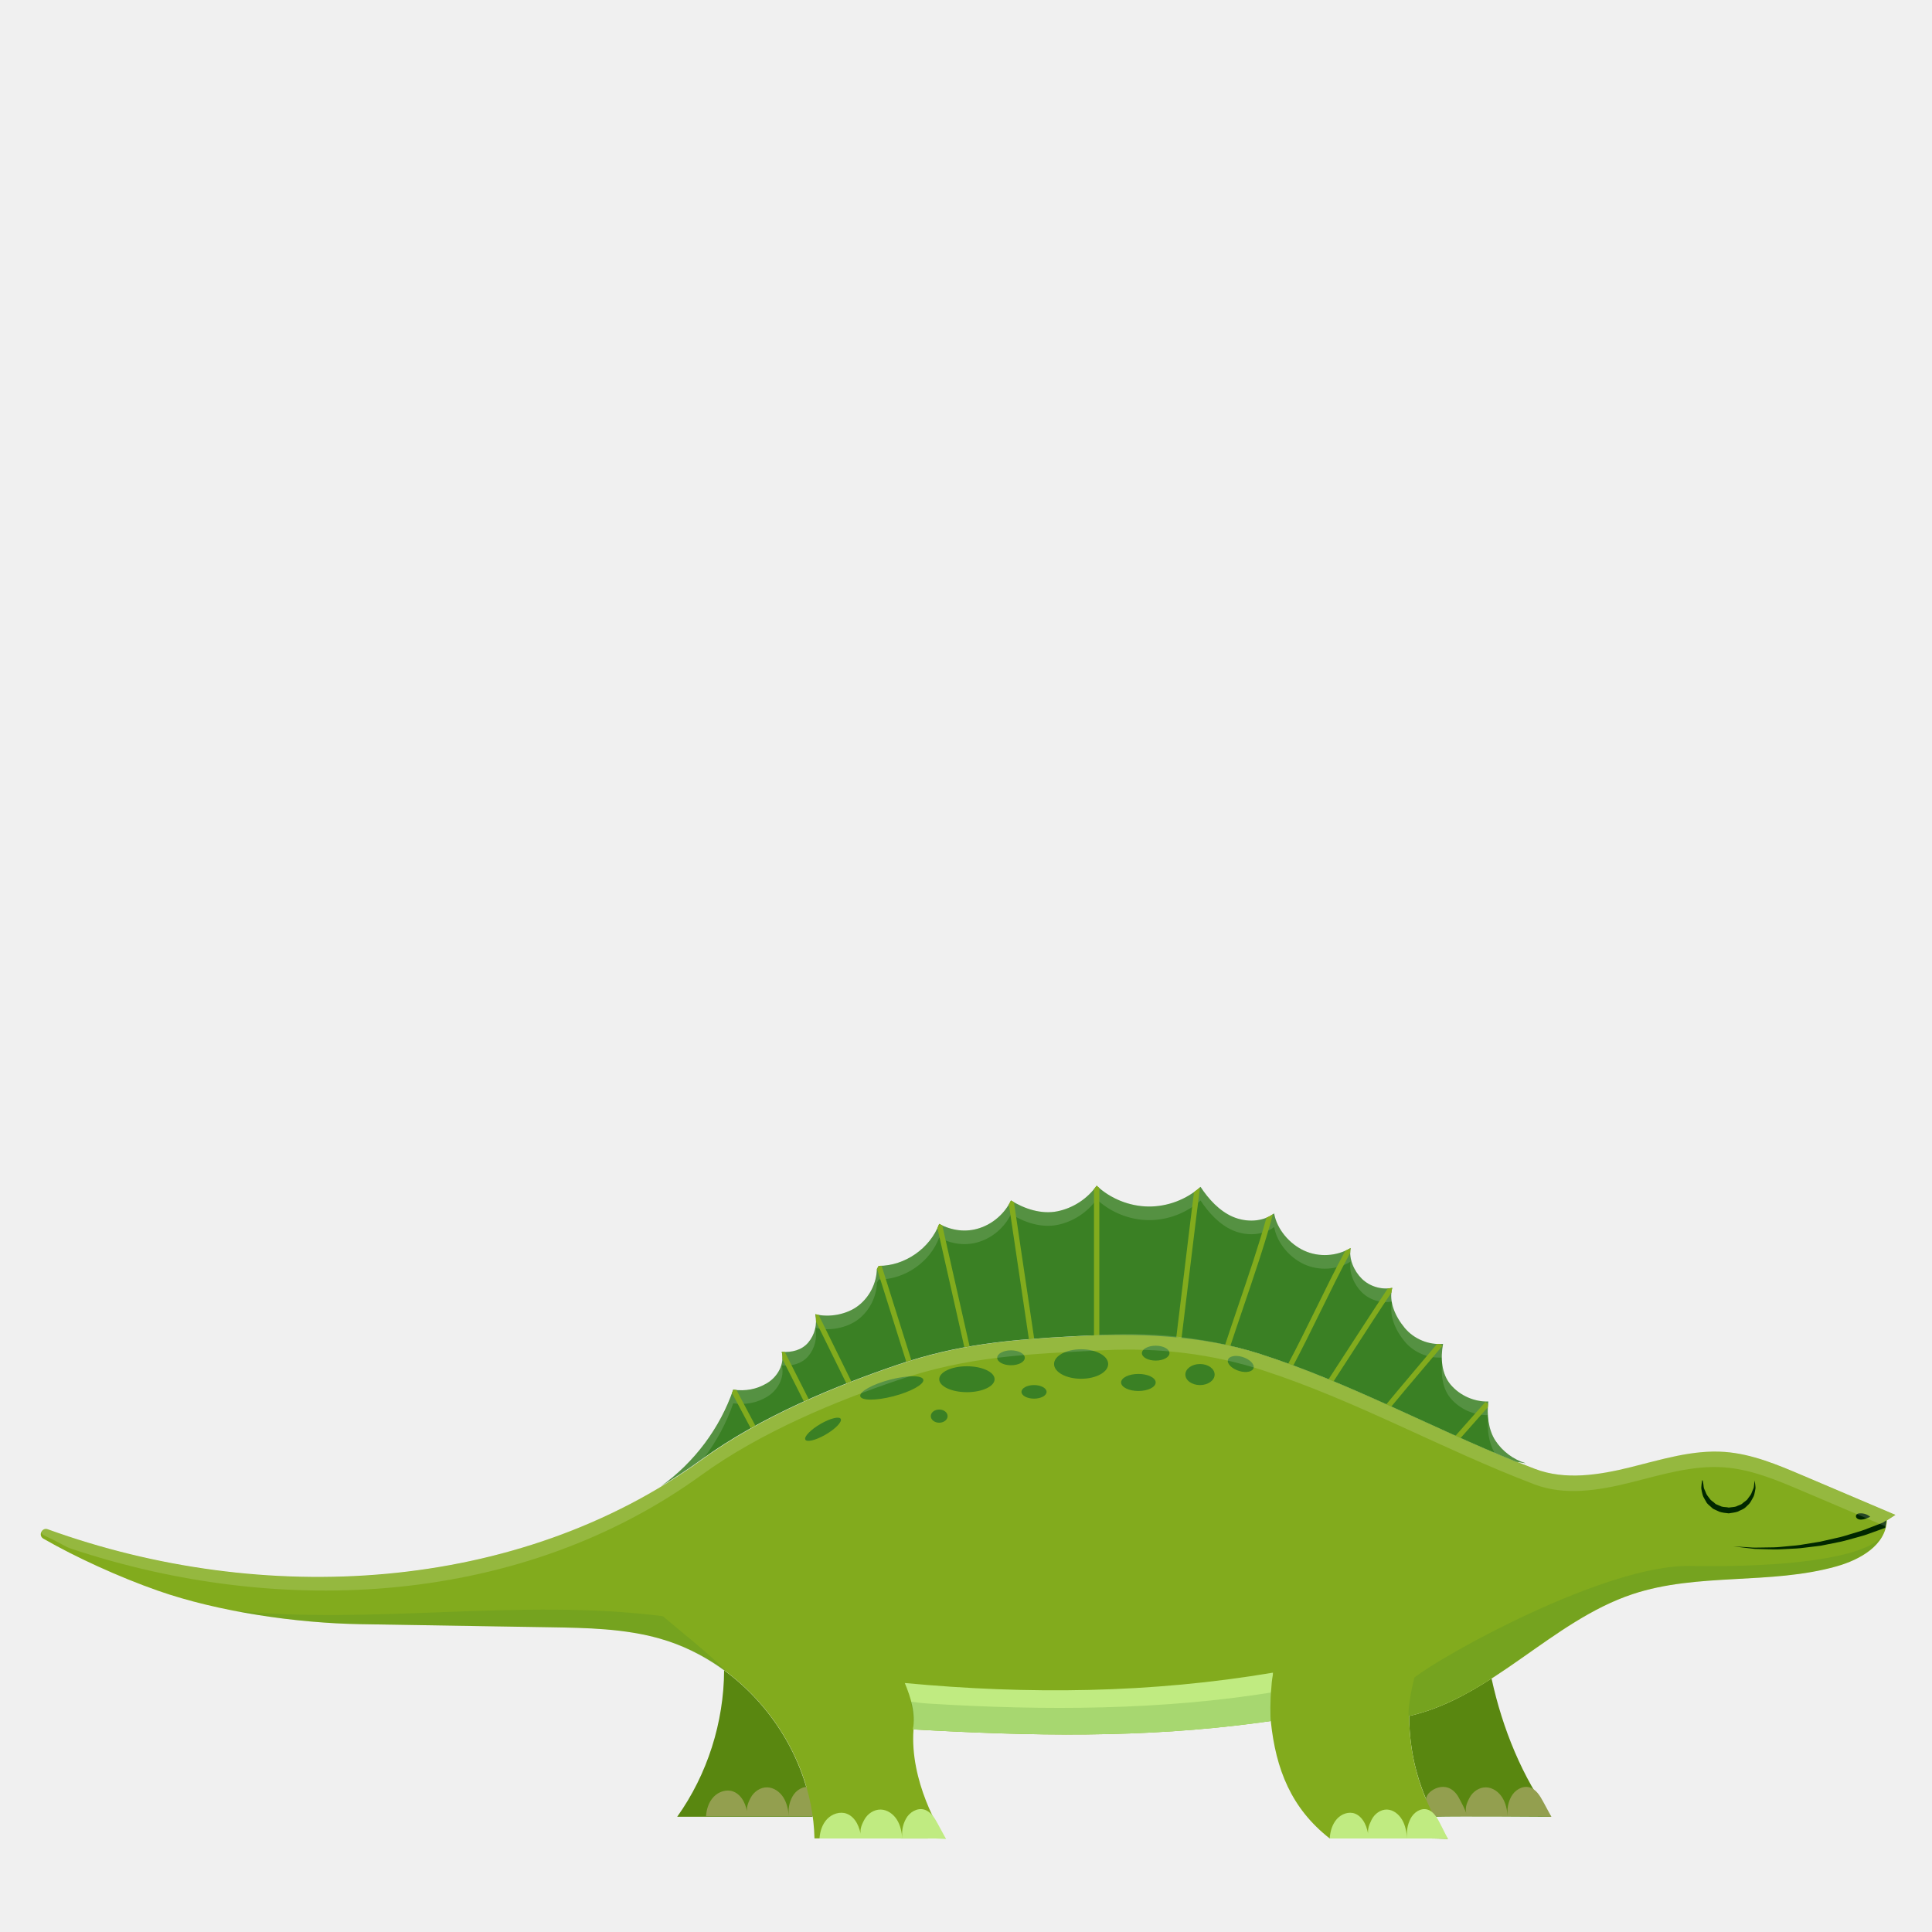
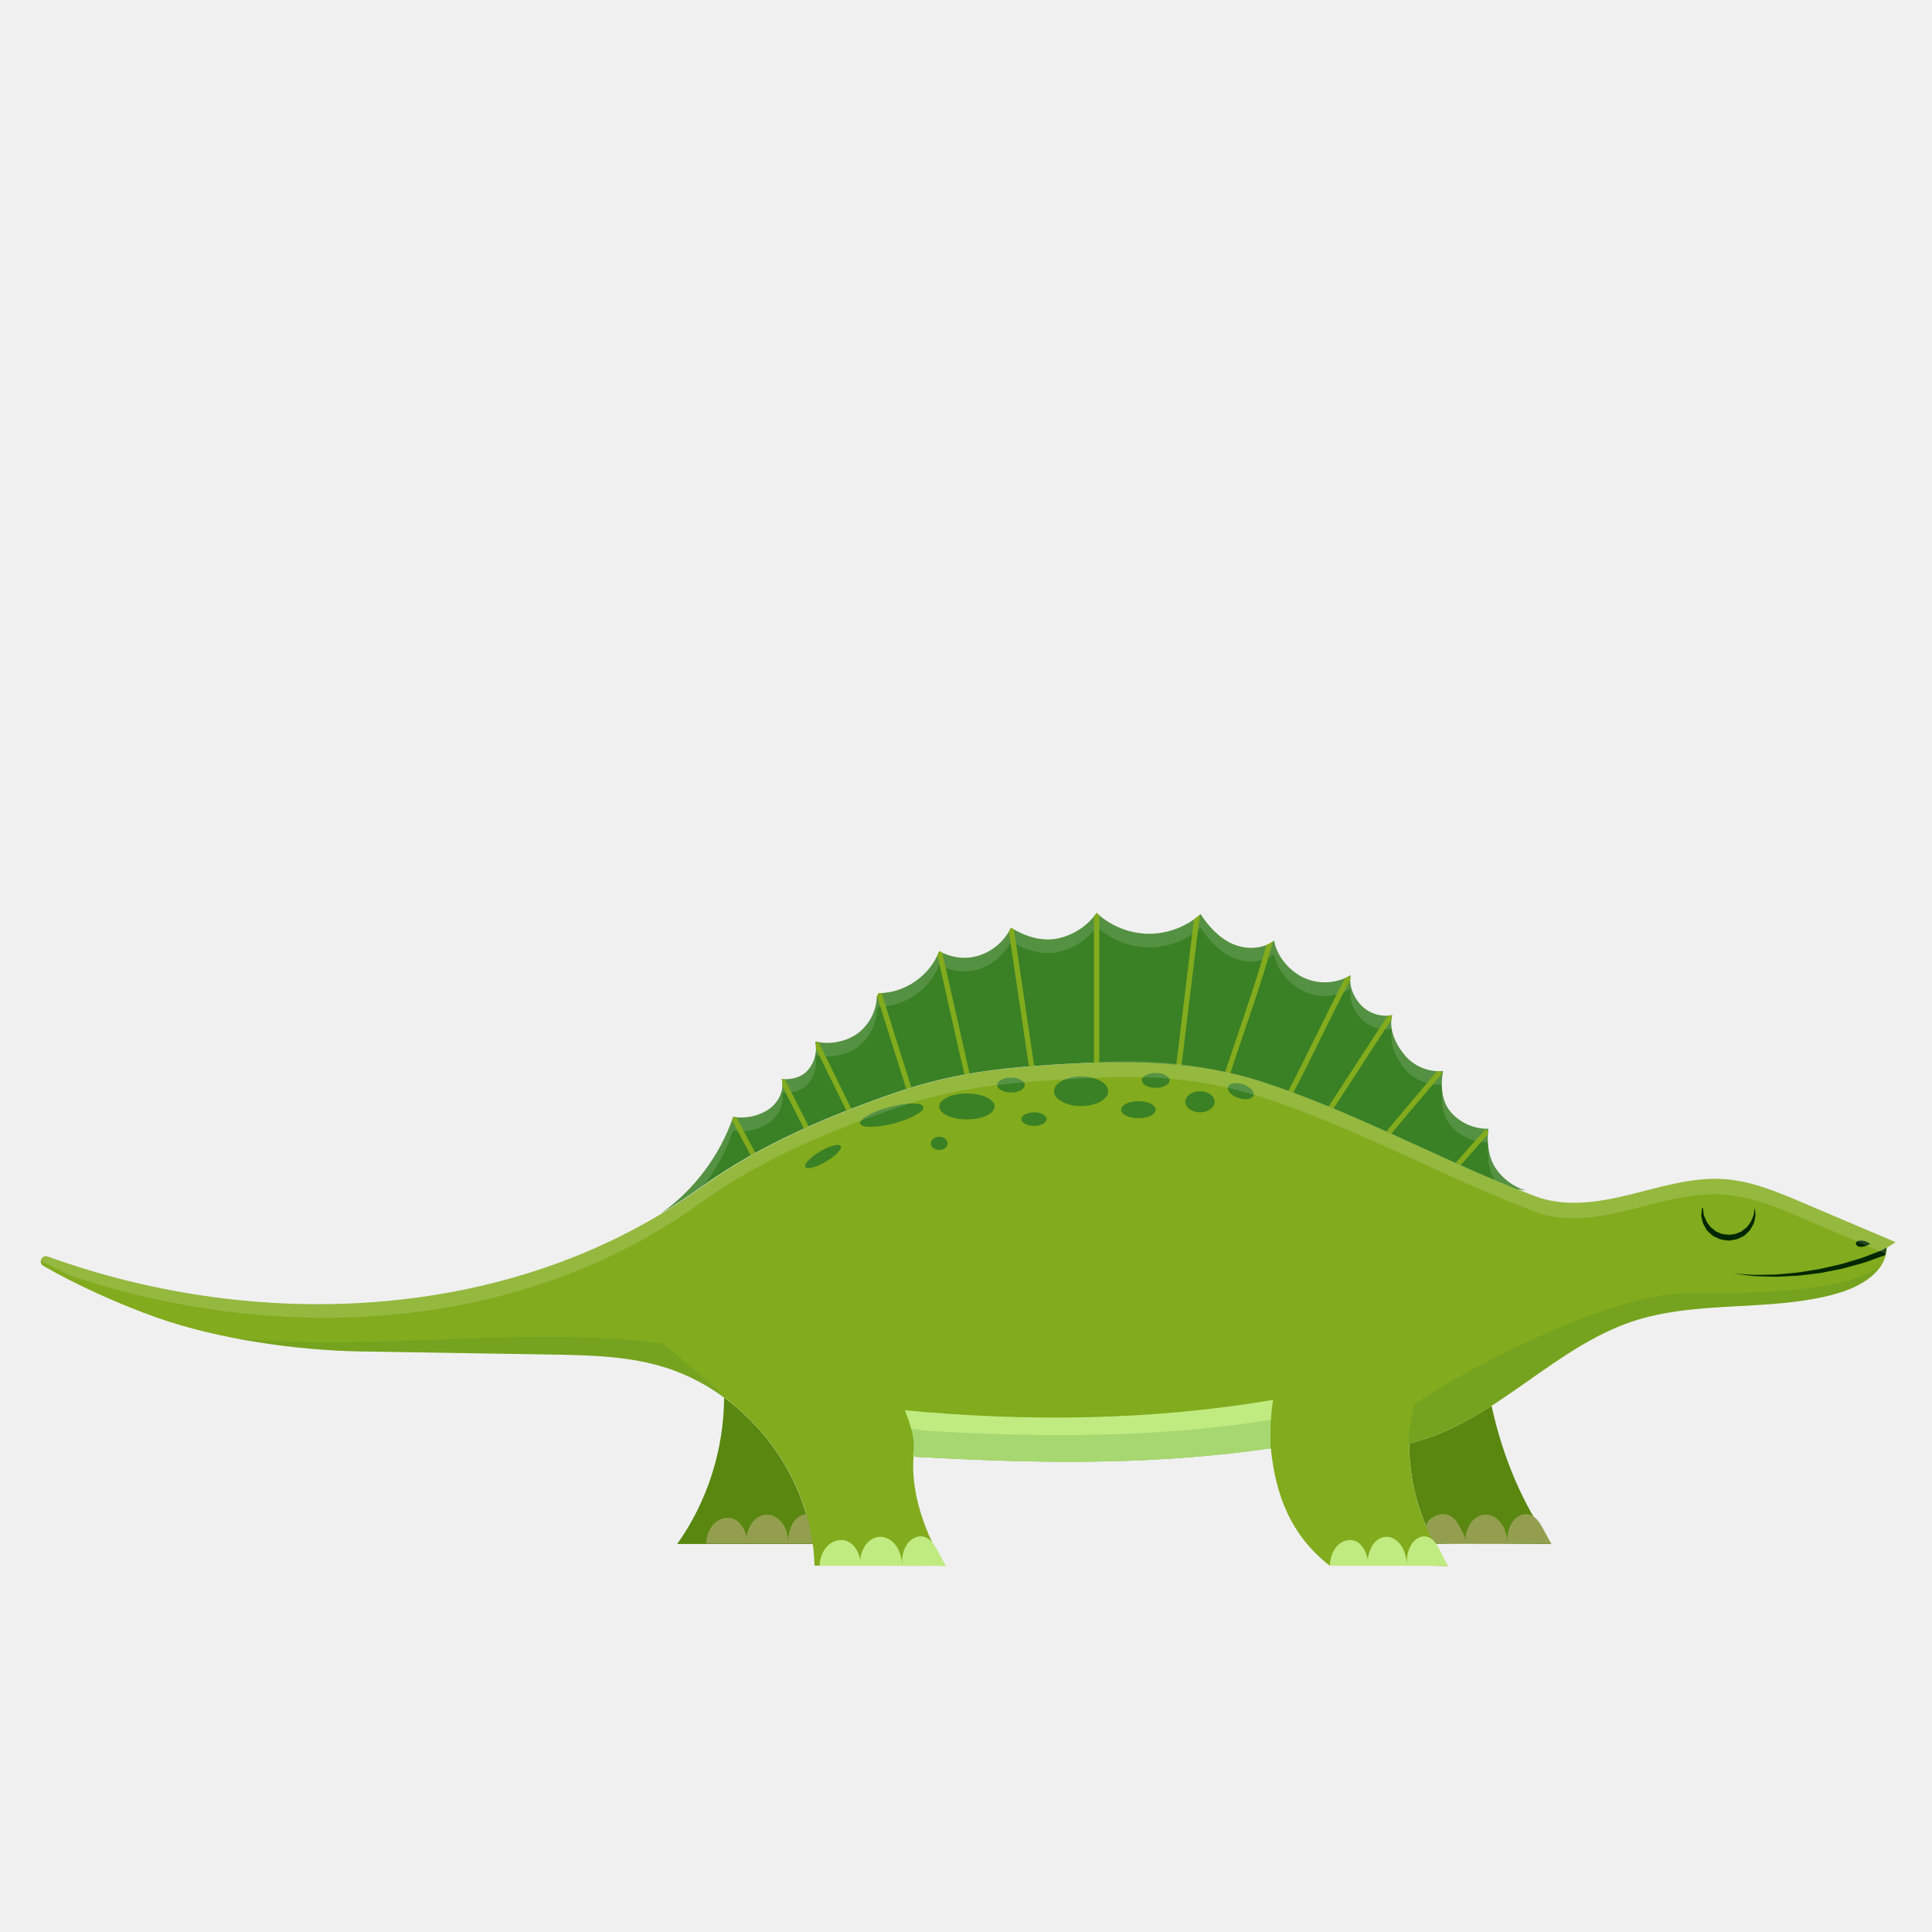
<svg xmlns="http://www.w3.org/2000/svg" version="1.1" id="Layer_1" x="0px" y="0px" width="170px" height="170px" viewBox="0 0 170 170" enable-background="new 0 0 170 170" xml:space="preserve">
  <g>
-     <path fill="#598710" d="M123.996,150.992c0.012,3.191,0.773,6.129,2.232,8.861c2.26-0.062,10.147,0.01,10.273,0.006   c-2.527-3.455-4.284-7.693-5.257-12.166C128.977,149.152,126.622,150.398,123.996,150.992z" />
-     <path fill="#598710" d="M71.5,159.859c-0.688-5.104-3.627-9.842-7.784-12.883c-0.023,4.582-1.469,9.149-4.128,12.883H71.5z" />
-     <path fill="#939F4F" d="M62.123,159.816c0.042-0.625,0.243-1.26,0.675-1.711c0.432-0.453,1.122-0.686,1.709-0.472   c0.399,0.146,0.711,0.474,0.913,0.849c0.201,0.373,0.302,0.793,0.382,1.209c-0.176-0.574-0.023-0.982,0.258-1.515   c0.282-0.53,0.854-0.922,1.456-0.903c0.581,0.016,1.108,0.396,1.417,0.889c0.31,0.492,0.429,1.08,0.475,1.66   c-0.057-0.646,0.012-1.162,0.316-1.732c0.303-0.57,0.972-0.988,1.596-0.82c0.585,0.158,0.933,0.742,1.221,1.273   c0.237,0.439,0.474,0.877,0.711,1.316c-0.33,0-0.663-0.043-0.993-0.043H62.123L62.123,159.816z" />
-     <path fill="#939F4F" d="M125.373,159.816c0.042-0.625-0.079-1.582,0.354-2.033c0.433-0.452,1.121-0.686,1.709-0.471   c0.399,0.145,0.713,0.474,0.914,0.848c0.199,0.374,0.623,1.115,0.703,1.531c-0.176-0.574-0.023-0.982,0.26-1.515   c0.28-0.53,0.854-0.922,1.455-0.903c0.58,0.016,1.107,0.396,1.416,0.889c0.311,0.492,0.43,1.08,0.477,1.66   c-0.057-0.646,0.013-1.162,0.314-1.732c0.305-0.57,0.974-0.988,1.598-0.82c0.584,0.158,0.933,0.741,1.221,1.273   c0.236,0.439,0.475,0.877,0.711,1.316c-0.329,0-0.663-0.043-0.992-0.043H125.373z" />
-     <path fill="#82AB1D" d="M127.404,161.811c-2.24-3.272-3.395-6.851-3.408-10.817c7.324-1.656,12.542-8.356,19.668-10.724   c5.743-1.908,12.115-0.799,17.939-2.443c2.101-0.594,4.326-1.86,4.426-4.042c0.252-0.162,0.503-0.325,0.754-0.488   c-2.729-1.16-5.46-2.321-8.19-3.481c-2.198-0.936-4.444-1.881-6.827-2.059c-2.822-0.209-5.595,0.68-8.343,1.358   s-5.712,1.146-8.356,0.139c-8.133-3.101-15.61-7.338-23.879-10.032c-4.49-1.464-9.231-2.013-13.948-1.777   c-6.946,0.348-12.063,0.553-18.223,2.647c-5.314,1.81-11.938,4.492-17.25,8.343c-16.243,11.771-38.634,12.983-57.565,6.129   c-0.522-0.188-0.866,0.545-0.386,0.824c2.793,1.614,6.639,3.375,10.088,4.584c5.313,1.86,12.2,2.852,17.83,2.942   c5.561,0.091,11.122,0.183,16.683,0.272c3.247,0.054,6.537,0.112,9.661,1c7.628,2.166,13.414,9.65,13.589,17.578   c3.935-0.031,7.595,0.039,11.53,0.006c-0.489-0.614-3.157-5.033-2.815-9.598c10.358,0.592,20.111,0.793,30.395-0.594   c0.3-0.041,0.74-0.107,1.041-0.146c0.438,4.26,1.812,7.703,5.188,10.338C120.512,161.748,124.749,161.713,127.404,161.811z" />
-     <path fill="#002700" d="M165.982,133.783c-0.092,0.045-0.223,0.158-0.323,0.201c-0.151,0.059-1.171,0.455-1.554,0.603   c-0.383,0.146-0.804,0.252-1.229,0.388c-0.428,0.133-0.869,0.273-1.331,0.365c-0.458,0.104-0.925,0.21-1.392,0.316   c-0.471,0.076-0.943,0.154-1.407,0.229c-0.464,0.091-0.927,0.125-1.374,0.164c-0.447,0.035-0.88,0.097-1.29,0.104   c-0.412,0.007-0.801,0.013-1.16,0.018c-0.358,0.012-0.69,0.012-0.981-0.017c-0.293-0.019-1.42-0.087-1.42-0.087   s1.711,0.212,1.875,0.224c0.166,0.005,1.274,0.036,1.689,0.047c0.416,0.009,0.854-0.032,1.307-0.049   c0.451-0.021,0.922-0.037,1.393-0.106c0.473-0.059,0.953-0.115,1.436-0.175c0.475-0.096,0.948-0.19,1.416-0.284   c0.471-0.082,0.922-0.215,1.359-0.336c0.436-0.127,0.865-0.227,1.26-0.365c0.393-0.142,1.442-0.521,1.6-0.576   c0.031-0.014,0,0.001,0.031-0.014C165.906,134.309,166.006,133.83,165.982,133.783z" />
-     <path fill="#3A8024" d="M78.968,120.09c5.314-1.809,9.853-2.209,15.458-2.508c5.534-0.295,11.184-0.141,16.459,1.557   c7.833,2.516,14.947,6.438,22.561,9.497c0.271,0.041,0.543,0.079,0.812,0.12c-1.091-0.324-2.059-1.049-2.68-2.002   c-0.621-0.954-0.762-2.303-0.618-3.432c-1.249,0.033-2.501-0.525-3.312-1.479c-0.81-0.953-0.905-2.365-0.672-3.594   c-1.26,0.113-2.56-0.427-3.369-1.398c-0.809-0.973-1.439-2.312-1.101-3.529c-0.95,0.188-1.983-0.123-2.675-0.803   c-0.689-0.68-1.162-1.75-0.991-2.703c-1.213,0.732-2.791,0.824-4.079,0.234c-1.291-0.589-2.408-1.886-2.648-3.281   c-1.018,0.771-2.471,0.801-3.643,0.295c-1.174-0.508-2.134-1.561-2.832-2.629c-1.244,1.116-2.914,1.746-4.584,1.729   c-1.672-0.018-3.339-0.689-4.56-1.831c-0.813,1.151-2.08,1.976-3.464,2.253c-1.385,0.277-2.879-0.205-4.073-0.955   c-0.543,1.139-1.565,2.038-2.765,2.432c-1.198,0.394-2.441,0.226-3.553-0.369c-0.798,2.15-3.015,3.693-5.31,3.693   c0.021-0.101-0.193,0.359-0.172,0.26c-0.022,1.258-0.647,2.492-1.649,3.256c-1.001,0.763-2.549,1.051-3.769,0.736   c0.193,0.868-0.045,1.821-0.624,2.498c-0.578,0.676-1.442,0.874-2.33,0.818c0.28,1.046-0.352,2.186-1.279,2.743   c-0.928,0.559-1.917,0.731-2.989,0.583c-1.17,3.395-3.427,6.402-6.347,8.49c1.209-0.729,2.394-1.506,3.544-2.34   C67.031,124.582,73.654,121.898,78.968,120.09z" />
+     <path fill="#598710" d="M123.996,126.992c0.012,3.191,0.773,6.129,2.232,8.861c2.26-0.062,10.146,0.01,10.272,0.006   c-2.526-3.455-4.284-7.693-5.257-12.166C128.977,125.152,126.622,126.398,123.996,126.992z" />
+     <path fill="#598710" d="M71.5,135.859c-0.688-5.104-3.627-9.842-7.784-12.883c-0.023,4.582-1.469,9.148-4.128,12.883H71.5z" />
+     <path fill="#939F4F" d="M62.123,135.816c0.042-0.625,0.243-1.26,0.675-1.711c0.432-0.453,1.122-0.687,1.709-0.473   c0.399,0.146,0.711,0.475,0.913,0.85c0.201,0.373,0.302,0.793,0.382,1.209c-0.176-0.574-0.023-0.982,0.258-1.516   c0.282-0.529,0.854-0.922,1.456-0.902c0.581,0.016,1.108,0.396,1.417,0.889c0.31,0.492,0.429,1.08,0.475,1.66   c-0.057-0.646,0.012-1.162,0.316-1.732c0.303-0.57,0.972-0.988,1.596-0.82c0.585,0.158,0.933,0.742,1.221,1.273   c0.237,0.439,0.474,0.877,0.711,1.316c-0.33,0-0.663-0.043-0.993-0.043H62.123L62.123,135.816z" />
+     <path fill="#939F4F" d="M125.373,135.816c0.042-0.625-0.079-1.582,0.354-2.033c0.434-0.452,1.121-0.686,1.709-0.471   c0.399,0.145,0.713,0.474,0.914,0.848c0.199,0.374,0.623,1.115,0.703,1.531c-0.176-0.574-0.023-0.982,0.26-1.516   c0.28-0.529,0.854-0.922,1.455-0.902c0.58,0.016,1.107,0.396,1.416,0.889c0.312,0.492,0.43,1.08,0.478,1.66   c-0.058-0.646,0.013-1.162,0.313-1.732c0.305-0.57,0.975-0.988,1.599-0.82c0.584,0.158,0.933,0.742,1.221,1.273   c0.235,0.439,0.476,0.877,0.711,1.316c-0.329,0-0.663-0.043-0.991-0.043H125.373L125.373,135.816z" />
+     <path fill="#82AB1D" d="M127.404,137.811c-2.24-3.271-3.396-6.851-3.408-10.816c7.324-1.656,12.542-8.355,19.668-10.725   c5.743-1.908,12.115-0.799,17.939-2.442c2.101-0.595,4.326-1.86,4.426-4.042c0.252-0.162,0.503-0.325,0.754-0.488   c-2.729-1.16-5.461-2.32-8.19-3.48c-2.198-0.937-4.444-1.881-6.827-2.06c-2.822-0.209-5.595,0.681-8.343,1.358   s-5.712,1.146-8.356,0.139c-8.133-3.102-15.609-7.338-23.879-10.031c-4.49-1.465-9.23-2.014-13.947-1.777   c-6.946,0.348-12.063,0.553-18.223,2.646c-5.314,1.811-11.938,4.492-17.25,8.344c-16.243,11.771-38.634,12.982-57.565,6.129   c-0.522-0.188-0.866,0.545-0.386,0.824c2.793,1.613,6.639,3.375,10.088,4.584c5.313,1.859,12.2,2.852,17.83,2.941   c5.561,0.091,11.122,0.184,16.683,0.271c3.247,0.055,6.537,0.112,9.661,1c7.628,2.166,13.414,9.65,13.589,17.578   c3.935-0.031,7.595,0.039,11.53,0.006c-0.489-0.613-3.157-5.033-2.815-9.598c10.358,0.592,20.111,0.793,30.396-0.594   c0.3-0.041,0.74-0.107,1.041-0.146c0.438,4.26,1.812,7.703,5.188,10.338C120.512,137.748,124.749,137.713,127.404,137.811z" />
+     <path fill="#002700" d="M165.982,109.783c-0.092,0.045-0.224,0.158-0.323,0.201c-0.151,0.059-1.171,0.455-1.554,0.603   c-0.383,0.146-0.805,0.252-1.229,0.388c-0.428,0.133-0.869,0.273-1.331,0.365c-0.458,0.104-0.925,0.21-1.393,0.316   c-0.471,0.076-0.942,0.154-1.406,0.229c-0.464,0.092-0.928,0.125-1.374,0.164c-0.447,0.035-0.88,0.098-1.29,0.104   c-0.412,0.008-0.801,0.014-1.16,0.019c-0.357,0.013-0.689,0.013-0.98-0.017c-0.293-0.02-1.42-0.088-1.42-0.088   s1.711,0.213,1.875,0.225c0.166,0.005,1.273,0.036,1.688,0.047c0.416,0.01,0.854-0.031,1.308-0.049   c0.45-0.021,0.922-0.037,1.393-0.105c0.473-0.06,0.953-0.115,1.436-0.176c0.475-0.096,0.948-0.189,1.416-0.283   c0.471-0.082,0.922-0.216,1.359-0.336c0.436-0.127,0.865-0.228,1.26-0.365c0.393-0.143,1.442-0.521,1.6-0.576   c0.031-0.014,0,0.001,0.031-0.014C165.906,110.309,166.006,109.83,165.982,109.783z" />
+     <path fill="#3A8024" d="M78.968,96.09c5.314-1.809,9.853-2.209,15.458-2.508c5.534-0.295,11.184-0.141,16.459,1.557   c7.833,2.516,14.947,6.438,22.561,9.497c0.271,0.041,0.543,0.079,0.812,0.12c-1.091-0.324-2.059-1.049-2.68-2.002   c-0.621-0.954-0.762-2.303-0.618-3.432c-1.249,0.033-2.501-0.525-3.312-1.479c-0.811-0.952-0.905-2.364-0.672-3.594   c-1.261,0.112-2.561-0.427-3.369-1.397c-0.81-0.974-1.439-2.312-1.102-3.529c-0.949,0.188-1.982-0.123-2.675-0.803   c-0.688-0.681-1.162-1.75-0.991-2.703c-1.213,0.731-2.791,0.824-4.078,0.233c-1.291-0.589-2.408-1.886-2.648-3.28   c-1.018,0.771-2.471,0.801-3.643,0.295c-1.175-0.508-2.135-1.562-2.832-2.629c-1.244,1.115-2.914,1.746-4.584,1.729   c-1.673-0.018-3.34-0.689-4.561-1.831c-0.812,1.151-2.08,1.976-3.465,2.253s-2.879-0.205-4.072-0.955   c-0.543,1.139-1.564,2.038-2.766,2.432c-1.197,0.395-2.44,0.227-3.552-0.369c-0.798,2.15-3.015,3.693-5.31,3.693   c0.021-0.101-0.193,0.359-0.172,0.26c-0.022,1.258-0.647,2.492-1.649,3.256c-1.001,0.764-2.549,1.052-3.769,0.736   c0.193,0.868-0.045,1.821-0.624,2.498c-0.578,0.676-1.442,0.874-2.33,0.818c0.28,1.046-0.352,2.186-1.279,2.743   c-0.928,0.559-1.917,0.73-2.989,0.583c-1.17,3.395-3.427,6.402-6.347,8.49c1.209-0.729,2.394-1.506,3.544-2.34   C67.031,100.582,73.654,97.898,78.968,96.09z" />
    <g opacity="0.14">
-       <path fill="#FFFFFF" d="M127.648,123.043c0.802,0.941,2.037,1.497,3.273,1.475c-0.023-0.406-0.011-0.813,0.037-1.194    c-1.249,0.032-2.501-0.525-3.311-1.479c-0.445-0.524-0.67-1.188-0.748-1.884C126.784,121.055,126.95,122.221,127.648,123.043z" />
-       <path fill="#FFFFFF" d="M131.514,127.836c0.641,0.271,1.284,0.539,1.932,0.8c0.271,0.041,0.543,0.079,0.812,0.12    c-1.091-0.324-2.059-1.049-2.68-2.002c-0.373-0.572-0.569-1.287-0.639-2.012C130.846,125.777,130.988,126.953,131.514,127.836z" />
-       <path fill="#FFFFFF" d="M123.607,118.05c0.787,0.945,2.037,1.478,3.265,1.401c-0.004-0.404,0.03-0.812,0.104-1.2    c-1.26,0.113-2.56-0.427-3.369-1.399c-0.52-0.623-0.961-1.399-1.125-2.197C122.223,115.836,122.829,117.113,123.607,118.05z" />
-       <path fill="#FFFFFF" d="M71.743,116.838c1.219,0.312,2.767,0.023,3.768-0.738c1.002-0.763,1.627-1.998,1.649-3.256    c-0.021,0.102,0.193-0.359,0.172-0.259c2.295-0.001,4.511-1.544,5.31-3.694c1.111,0.596,2.355,0.762,3.553,0.369    c1.197-0.393,2.222-1.293,2.765-2.431c1.194,0.75,2.688,1.231,4.073,0.954c1.384-0.276,2.648-1.1,3.464-2.252    c1.221,1.141,2.888,1.814,4.56,1.83c1.67,0.018,3.34-0.611,4.584-1.728c0.698,1.068,1.658,2.121,2.832,2.627    c1.172,0.507,2.625,0.479,3.644-0.295c0.239,1.397,1.356,2.693,2.647,3.283c1.288,0.588,2.866,0.498,4.079-0.235    c-0.171,0.952,0.302,2.024,0.991,2.703c0.68,0.669,1.693,0.979,2.632,0.809c-0.067-0.402-0.065-0.81,0.043-1.203    c-0.95,0.188-1.983-0.123-2.675-0.803c-0.689-0.68-1.162-1.75-0.991-2.703c-1.213,0.732-2.791,0.824-4.079,0.234    c-1.291-0.589-2.408-1.886-2.647-3.281c-1.019,0.771-2.472,0.801-3.644,0.295c-1.174-0.508-2.134-1.561-2.832-2.629    c-1.244,1.116-2.914,1.746-4.584,1.729c-1.672-0.018-3.339-0.689-4.56-1.831c-0.813,1.151-2.08,1.976-3.464,2.253    c-1.385,0.277-2.879-0.205-4.073-0.955c-0.543,1.139-1.565,2.038-2.765,2.432c-1.198,0.394-2.441,0.226-3.553-0.369    c-0.798,2.15-3.015,3.693-5.31,3.693c0.021-0.101-0.193,0.359-0.172,0.26c-0.022,1.259-0.647,2.492-1.649,3.256    c-1.001,0.763-2.549,1.051-3.769,0.736C71.83,116.032,71.824,116.443,71.743,116.838z" />
-       <path fill="#FFFFFF" d="M61.97,128.255c1.09-1.448,1.959-3.062,2.55-4.774c1.073,0.148,2.062-0.024,2.989-0.584    c0.927-0.559,1.559-1.696,1.279-2.744c0.888,0.058,1.752-0.143,2.33-0.817c0.578-0.676,0.815-1.629,0.624-2.496    c-0.098,0.476-0.308,0.931-0.624,1.3c-0.578,0.676-1.442,0.873-2.33,0.817c0.28,1.046-0.352,2.187-1.279,2.743    c-0.928,0.559-1.917,0.732-2.989,0.583c-1.17,3.395-3.427,6.401-6.347,8.489c1.209-0.729,2.394-1.506,3.544-2.34    C61.801,128.371,61.887,128.314,61.97,128.255z" />
+       <path fill="#FFFFFF" d="M127.648,99.043c0.802,0.941,2.037,1.497,3.272,1.475c-0.022-0.406-0.011-0.812,0.037-1.193    c-1.249,0.031-2.501-0.525-3.312-1.479c-0.444-0.524-0.67-1.188-0.748-1.884C126.784,97.055,126.95,98.221,127.648,99.043z" />
+       <path fill="#FFFFFF" d="M131.514,103.836c0.641,0.271,1.284,0.539,1.932,0.8c0.271,0.041,0.544,0.079,0.812,0.12    c-1.091-0.324-2.059-1.049-2.68-2.002c-0.373-0.572-0.569-1.287-0.639-2.012C130.846,101.777,130.988,102.953,131.514,103.836z" />
+       <path fill="#FFFFFF" d="M123.607,94.05c0.787,0.945,2.037,1.478,3.265,1.401c-0.004-0.404,0.03-0.812,0.104-1.2    c-1.261,0.113-2.561-0.427-3.369-1.399c-0.521-0.623-0.961-1.398-1.125-2.196C122.223,91.836,122.829,93.113,123.607,94.05z" />
+       <path fill="#FFFFFF" d="M71.743,92.838c1.219,0.312,2.767,0.023,3.768-0.738c1.002-0.763,1.627-1.998,1.649-3.256    c-0.021,0.102,0.193-0.359,0.172-0.259c2.295-0.001,4.511-1.544,5.31-3.694c1.111,0.596,2.355,0.762,3.553,0.369    c1.197-0.393,2.222-1.293,2.765-2.431c1.194,0.75,2.688,1.231,4.073,0.954c1.384-0.276,2.648-1.1,3.464-2.252    c1.221,1.141,2.888,1.814,4.56,1.83c1.67,0.018,3.34-0.611,4.584-1.729c0.698,1.068,1.658,2.121,2.832,2.627    c1.172,0.508,2.625,0.479,3.645-0.295c0.238,1.396,1.355,2.693,2.646,3.283c1.288,0.588,2.866,0.498,4.079-0.234    c-0.171,0.951,0.302,2.023,0.991,2.702c0.68,0.669,1.693,0.979,2.632,0.81c-0.067-0.402-0.065-0.811,0.043-1.203    c-0.95,0.188-1.983-0.123-2.675-0.803c-0.689-0.681-1.162-1.75-0.991-2.703c-1.213,0.731-2.791,0.824-4.079,0.233    c-1.291-0.589-2.408-1.886-2.646-3.28c-1.02,0.771-2.473,0.801-3.645,0.295c-1.174-0.508-2.134-1.562-2.832-2.629    c-1.244,1.115-2.914,1.746-4.584,1.729c-1.672-0.018-3.339-0.689-4.56-1.831c-0.813,1.151-2.08,1.976-3.464,2.253    c-1.385,0.277-2.879-0.205-4.073-0.955c-0.543,1.139-1.565,2.038-2.765,2.432c-1.198,0.395-2.441,0.227-3.553-0.369    c-0.798,2.15-3.015,3.693-5.31,3.693c0.021-0.101-0.193,0.359-0.172,0.26c-0.022,1.26-0.647,2.492-1.649,3.256    c-1.001,0.764-2.549,1.052-3.769,0.736C71.83,92.032,71.824,92.443,71.743,92.838z" />
+       <path fill="#FFFFFF" d="M61.97,104.255c1.09-1.448,1.959-3.062,2.55-4.774c1.073,0.148,2.062-0.023,2.989-0.584    c0.927-0.559,1.559-1.695,1.279-2.744c0.888,0.059,1.752-0.143,2.33-0.816c0.578-0.676,0.815-1.629,0.624-2.496    c-0.098,0.477-0.308,0.932-0.624,1.301c-0.578,0.676-1.442,0.873-2.33,0.816c0.28,1.046-0.352,2.188-1.279,2.743    c-0.928,0.559-1.917,0.731-2.989,0.583c-1.17,3.395-3.427,6.4-6.347,8.488c1.209-0.729,2.394-1.506,3.544-2.34    C61.801,104.371,61.887,104.314,61.97,104.255z" />
    </g>
-     <path fill="#002700" d="M163.51,133.18c-0.197,0.061-0.252,0.229-0.16,0.366s0.277,0.177,0.442,0.167   c0.271-0.016,0.526-0.134,0.772-0.25C164.277,133.22,163.88,133.111,163.51,133.18z" />
-     <ellipse fill="#3A8024" cx="85.08" cy="121.36" rx="2.436" ry="1.14" />
-     <ellipse fill="#3A8024" cx="95.129" cy="120.022" rx="2.381" ry="1.298" />
-     <ellipse fill="#3A8024" cx="100.169" cy="121.645" rx="1.522" ry="0.75" />
-     <ellipse fill="#3A8024" cx="88.959" cy="119.475" rx="1.213" ry="0.656" />
-     <ellipse fill="#3A8024" cx="101.691" cy="119.066" rx="1.213" ry="0.655" />
-     <ellipse fill="#3A8024" cx="105.59" cy="120.949" rx="1.288" ry="0.927" />
-     <path fill="#3A8024" d="M109.304,119.393c0.626,0.186,1.077,0.613,1.007,0.959c-0.07,0.344-0.635,0.473-1.261,0.288   s-1.077-0.613-1.007-0.958C108.113,119.339,108.678,119.209,109.304,119.393z" />
-     <ellipse fill="#3A8024" cx="90.986" cy="122.472" rx="1.104" ry="0.597" />
-     <path fill="#3A8024" d="M78.339,121.394c1.533-0.397,2.835-0.391,2.908,0.015c0.072,0.406-1.112,1.056-2.646,1.453   c-1.533,0.397-2.835,0.39-2.908-0.016C75.621,122.44,76.805,121.79,78.339,121.394z" />
-     <ellipse fill="#3A8024" cx="82.642" cy="124.607" rx="0.739" ry="0.58" />
-     <path fill="#3A8024" d="M72.229,125.276c0.864-0.494,1.651-0.677,1.757-0.408c0.106,0.27-0.508,0.888-1.373,1.383   c-0.864,0.494-1.651,0.678-1.757,0.409C70.75,126.391,71.365,125.772,72.229,125.276z" />
-     <path fill="#C0EB81" d="M111.857,148.643c0.023-0.414,0.062-0.828,0.139-1.244c0.006-0.072,0.007-0.145,0.013-0.219   c-10.725,1.812-21.547,1.934-32.394,0.911c0.549,1.327,0.952,2.663,0.719,4.08c10.41,0.591,20.213,0.794,30.547-0.593   c0.284-0.038,0.635-0.105,0.934-0.146C111.784,151.25,111.757,149.373,111.857,148.643z" />
+     <path fill="#002700" d="M163.51,109.18c-0.197,0.062-0.252,0.229-0.16,0.366c0.092,0.138,0.277,0.177,0.442,0.167   c0.271-0.016,0.526-0.134,0.772-0.25C164.277,109.22,163.88,109.111,163.51,109.18z" />
+     <ellipse fill="#3A8024" cx="85.08" cy="97.36" rx="2.436" ry="1.14" />
+     <ellipse fill="#3A8024" cx="95.129" cy="96.022" rx="2.381" ry="1.298" />
+     <ellipse fill="#3A8024" cx="100.169" cy="97.645" rx="1.522" ry="0.75" />
+     <ellipse fill="#3A8024" cx="88.959" cy="95.475" rx="1.213" ry="0.656" />
+     <ellipse fill="#3A8024" cx="101.691" cy="95.066" rx="1.213" ry="0.655" />
+     <ellipse fill="#3A8024" cx="105.59" cy="96.949" rx="1.288" ry="0.927" />
+     <path fill="#3A8024" d="M109.305,95.393c0.625,0.187,1.076,0.613,1.006,0.959c-0.069,0.344-0.635,0.474-1.261,0.289   c-0.626-0.186-1.077-0.613-1.007-0.959C108.113,95.339,108.678,95.209,109.305,95.393z" />
+     <ellipse fill="#3A8024" cx="90.986" cy="98.472" rx="1.104" ry="0.597" />
+     <path fill="#3A8024" d="M78.339,97.395c1.533-0.397,2.835-0.392,2.908,0.015c0.072,0.405-1.112,1.056-2.646,1.452   c-1.533,0.397-2.835,0.391-2.908-0.016C75.621,98.439,76.805,97.79,78.339,97.395z" />
+     <ellipse fill="#3A8024" cx="82.642" cy="100.607" rx="0.739" ry="0.58" />
+     <path fill="#3A8024" d="M72.229,101.275c0.864-0.493,1.651-0.676,1.757-0.407c0.106,0.271-0.508,0.888-1.373,1.383   c-0.864,0.494-1.651,0.679-1.757,0.409S71.365,101.771,72.229,101.275z" />
+     <path fill="#C0EB81" d="M111.857,124.643c0.022-0.414,0.062-0.828,0.139-1.244c0.006-0.071,0.007-0.145,0.013-0.219   c-10.725,1.812-21.547,1.935-32.394,0.911c0.549,1.327,0.952,2.663,0.719,4.08c10.41,0.591,20.213,0.794,30.547-0.593   c0.284-0.038,0.635-0.105,0.934-0.146C111.784,127.25,111.757,125.373,111.857,124.643z" />
    <g>
-       <path fill="#82AB1D" d="M119.09,118.852c1.182-1.828,2.396-3.707,3.344-5.115c0.016-0.139,0.037-0.276,0.074-0.413    c-0.13,0.024-0.261,0.038-0.393,0.047c-0.961,1.424-4.667,7.16-5.211,7.991c0.146,0.062,0.293,0.123,0.439,0.185    C117.877,120.729,118.473,119.807,119.09,118.852z" />
-       <path fill="#82AB1D" d="M125.27,120.376c0.59-0.694,1.158-1.365,1.647-1.949l-0.202-0.169c-0.09,0.002-0.179,0.004-0.27,0    c-0.463,0.553-3.608,4.264-4.461,5.309c0.146,0.065,0.293,0.132,0.44,0.199C123.264,122.742,124.307,121.511,125.27,120.376z" />
-       <path fill="#82AB1D" d="M128.521,126.533c0.178-0.199,1.972-2.229,2.396-2.707c0.005-0.09,0.012-0.18,0.021-0.268l-0.229-0.203    c-0.396,0.442-2.429,2.742-2.636,2.978C128.225,126.4,128.373,126.467,128.521,126.533z" />
-       <path fill="#82AB1D" d="M103.968,117.727c0.245-1.906,1.325-11.017,1.622-13.242h-0.01c-0.165,0.145-0.337,0.279-0.516,0.406    c-0.277,2.115-1.318,10.883-1.562,12.789C103.657,117.695,103.812,117.709,103.968,117.727z" />
-       <path fill="#82AB1D" d="M118.371,110.061c-0.863,1.603-1.749,3.401-2.607,5.154c-0.793,1.617-1.609,3.271-2.406,4.773    c0.148,0.053,0.299,0.104,0.445,0.158c0.79-1.491,1.598-3.127,2.381-4.727c0.866-1.768,1.76-3.583,2.627-5.188    c0-0.142,0.008-0.279,0.031-0.416C118.689,109.908,118.532,109.989,118.371,110.061z" />
-       <path fill="#82AB1D" d="M111.969,106.861c-0.168,0.113-0.345,0.207-0.531,0.283c-0.664,2.399-1.601,5.153-2.51,7.828    c-0.4,1.18-0.783,2.311-1.125,3.352c0.153,0.031,0.307,0.068,0.459,0.103c0.336-1.026,0.715-2.14,1.109-3.304    c0.962-2.826,1.956-5.749,2.629-8.254L111.969,106.861z" />
-       <path fill="#82AB1D" d="M96.262,104.633v12.871c0.156-0.006,0.312-0.01,0.469-0.015v-12.957c-0.078-0.066-0.158-0.13-0.233-0.199    C96.423,104.438,96.342,104.534,96.262,104.633z" />
-       <path fill="#82AB1D" d="M68.789,118.955c0.055,0.207,0.066,0.417,0.055,0.626l1.893,3.737c0.143-0.065,0.285-0.131,0.427-0.193    l-2.109-4.164C68.966,118.961,68.877,118.961,68.789,118.955z" />
-       <path fill="#82AB1D" d="M64.52,122.281c-0.033,0.098-0.077,0.191-0.112,0.289l1.649,3.104c0.136-0.075,0.273-0.149,0.41-0.225    l-1.666-3.142C64.708,122.303,64.615,122.295,64.52,122.281z" />
-       <path fill="#82AB1D" d="M71.742,115.639c0.048,0.219,0.069,0.44,0.065,0.663l2.67,5.433c0.146-0.057,0.292-0.114,0.438-0.172    l-2.885-5.869C71.934,115.676,71.835,115.662,71.742,115.639z" />
-       <path fill="#82AB1D" d="M82.642,107.691c-0.047,0.127-0.1,0.25-0.156,0.373l2.371,10.49c0.154-0.027,0.308-0.055,0.462-0.08    l-2.407-10.652C82.821,107.779,82.73,107.74,82.642,107.691z" />
-       <path fill="#82AB1D" d="M88.959,105.631c-0.057,0.117-0.12,0.23-0.186,0.344l1.76,11.86c0.154-0.013,0.312-0.024,0.468-0.036    l-1.783-12.018C89.131,105.73,89.043,105.684,88.959,105.631z" />
-       <path fill="#82AB1D" d="M77.169,111.648l2.577,8.188c0.149-0.048,0.298-0.094,0.447-0.141l-2.618-8.318    c-0.081,0.004-0.161,0.01-0.243,0.01l-0.016,0.006C77.28,111.447,77.197,111.613,77.169,111.648z" />
+       <path fill="#82AB1D" d="M119.09,94.852c1.182-1.828,2.396-3.707,3.344-5.115c0.017-0.139,0.037-0.275,0.074-0.412    c-0.13,0.023-0.261,0.037-0.393,0.047c-0.961,1.424-4.667,7.16-5.211,7.99c0.146,0.062,0.293,0.123,0.438,0.186    C117.877,96.729,118.473,95.807,119.09,94.852z" />
+       <path fill="#82AB1D" d="M125.27,96.376c0.59-0.694,1.158-1.365,1.647-1.949l-0.202-0.169c-0.09,0.002-0.179,0.004-0.27,0    c-0.463,0.553-3.608,4.264-4.461,5.309c0.146,0.065,0.293,0.133,0.439,0.199C123.264,98.742,124.307,97.511,125.27,96.376z" />
+       <path fill="#82AB1D" d="M128.521,102.533c0.178-0.199,1.972-2.229,2.396-2.707c0.005-0.09,0.013-0.18,0.021-0.268l-0.229-0.203    c-0.396,0.441-2.43,2.742-2.637,2.978C128.225,102.4,128.373,102.467,128.521,102.533z" />
+       <path fill="#82AB1D" d="M103.968,93.727c0.245-1.906,1.325-11.017,1.622-13.242h-0.01c-0.165,0.146-0.337,0.279-0.516,0.406    c-0.277,2.115-1.318,10.883-1.562,12.789C103.657,93.695,103.812,93.709,103.968,93.727z" />
+       <path fill="#82AB1D" d="M118.371,86.061c-0.863,1.604-1.749,3.401-2.607,5.154c-0.793,1.617-1.609,3.271-2.406,4.773    c0.148,0.053,0.3,0.104,0.445,0.158c0.79-1.491,1.598-3.127,2.381-4.728c0.866-1.769,1.76-3.583,2.627-5.188    c0-0.142,0.008-0.278,0.031-0.416C118.689,85.908,118.532,85.989,118.371,86.061z" />
+       <path fill="#82AB1D" d="M111.969,82.861c-0.168,0.113-0.345,0.207-0.531,0.283c-0.664,2.398-1.601,5.152-2.51,7.828    c-0.4,1.18-0.783,2.311-1.125,3.352c0.153,0.031,0.307,0.068,0.459,0.103c0.336-1.026,0.715-2.14,1.109-3.304    c0.962-2.826,1.956-5.749,2.629-8.254L111.969,82.861z" />
+       <path fill="#82AB1D" d="M96.262,80.633v12.871c0.156-0.006,0.312-0.01,0.469-0.015V80.532c-0.078-0.066-0.157-0.13-0.232-0.199    C96.423,80.438,96.342,80.534,96.262,80.633z" />
+       <path fill="#82AB1D" d="M68.789,94.955c0.055,0.207,0.066,0.417,0.055,0.626l1.893,3.737c0.143-0.065,0.285-0.131,0.427-0.193    l-2.109-4.164C68.966,94.961,68.877,94.961,68.789,94.955z" />
+       <path fill="#82AB1D" d="M64.52,98.281c-0.033,0.098-0.077,0.191-0.112,0.289l1.649,3.104c0.136-0.074,0.273-0.148,0.41-0.225    l-1.666-3.143C64.708,98.303,64.615,98.295,64.52,98.281z" />
+       <path fill="#82AB1D" d="M71.742,91.639c0.048,0.219,0.069,0.44,0.065,0.663l2.67,5.433c0.146-0.057,0.292-0.113,0.438-0.172    l-2.885-5.869C71.934,91.676,71.835,91.662,71.742,91.639z" />
+       <path fill="#82AB1D" d="M82.642,83.691c-0.047,0.127-0.1,0.25-0.156,0.373l2.371,10.49c0.154-0.027,0.308-0.056,0.462-0.08    l-2.407-10.652C82.821,83.779,82.73,83.74,82.642,83.691z" />
+       <path fill="#82AB1D" d="M88.959,81.631c-0.057,0.117-0.12,0.23-0.186,0.344l1.76,11.86c0.154-0.013,0.312-0.024,0.468-0.036    l-1.783-12.018C89.131,81.73,89.043,81.684,88.959,81.631z" />
+       <path fill="#82AB1D" d="M77.169,87.648l2.577,8.188c0.149-0.048,0.298-0.094,0.447-0.141l-2.618-8.318    c-0.081,0.004-0.161,0.01-0.243,0.01l-0.016,0.006C77.28,87.447,77.197,87.613,77.169,87.648z" />
    </g>
-     <path fill="#002700" d="M149.832,130.291c0,0,0.02,0.123,0.055,0.338c0.021,0.104,0.01,0.246,0.068,0.379   c0.062,0.131,0.125,0.271,0.182,0.426c0.063,0.151,0.207,0.291,0.312,0.447c0.103,0.168,0.304,0.25,0.445,0.398   c0.028,0.021,0.099,0.092,0.097,0.076l0.495,0.209c0.221,0.065,0.416,0.035,0.623,0.09c0.215-0.037,0.443-0.031,0.649-0.094   c0.183-0.097,0.435-0.146,0.558-0.266c0.156-0.156,0.4-0.266,0.482-0.427c0.1-0.156,0.235-0.283,0.303-0.443   c0.059-0.161,0.127-0.311,0.185-0.444c0.057-0.138,0.044-0.268,0.065-0.371c0.031-0.215,0.049-0.338,0.049-0.338   s0.017,0.123,0.043,0.34c0.002,0.107,0.043,0.248,0.019,0.4c-0.028,0.151-0.06,0.329-0.106,0.52   c-0.051,0.188-0.188,0.373-0.297,0.584c-0.113,0.223-0.291,0.336-0.455,0.508c-0.211,0.203-0.457,0.252-0.698,0.387   c-0.249,0.09-0.525,0.104-0.794,0.153c-0.276-0.028-0.586-0.063-0.824-0.146l-0.487-0.226c-0.116-0.051-0.116-0.088-0.18-0.131   c-0.181-0.179-0.405-0.312-0.501-0.528c-0.105-0.206-0.238-0.377-0.295-0.572c-0.055-0.199-0.092-0.382-0.118-0.537   c-0.026-0.156,0.015-0.283,0.015-0.394c0.025-0.216,0.041-0.34,0.041-0.34c0.002-0.021,0.021-0.034,0.041-0.031   C149.816,130.262,149.83,130.273,149.832,130.291z" />
+     <path fill="#002700" d="M149.832,106.291c0,0,0.02,0.123,0.055,0.338c0.021,0.104,0.01,0.246,0.068,0.379   c0.062,0.131,0.125,0.271,0.182,0.426c0.063,0.151,0.207,0.291,0.312,0.447c0.103,0.168,0.304,0.25,0.445,0.398   c0.027,0.021,0.099,0.092,0.097,0.076l0.495,0.209c0.221,0.064,0.416,0.035,0.623,0.09c0.215-0.037,0.442-0.031,0.648-0.094   c0.184-0.098,0.436-0.146,0.559-0.267c0.156-0.155,0.399-0.267,0.481-0.427c0.101-0.156,0.235-0.283,0.304-0.443   c0.059-0.16,0.127-0.311,0.185-0.443c0.057-0.139,0.044-0.269,0.065-0.371c0.03-0.215,0.049-0.338,0.049-0.338   s0.017,0.123,0.043,0.34c0.002,0.106,0.043,0.248,0.019,0.399c-0.028,0.151-0.06,0.329-0.106,0.521   c-0.051,0.188-0.188,0.373-0.297,0.584c-0.113,0.223-0.291,0.336-0.455,0.508c-0.211,0.203-0.457,0.252-0.697,0.387   c-0.249,0.09-0.525,0.104-0.795,0.153c-0.275-0.028-0.586-0.063-0.823-0.146l-0.487-0.227c-0.115-0.051-0.115-0.088-0.18-0.131   c-0.182-0.18-0.405-0.312-0.501-0.528c-0.104-0.206-0.238-0.377-0.295-0.571c-0.056-0.199-0.093-0.383-0.118-0.537   c-0.025-0.156,0.016-0.283,0.016-0.395c0.024-0.216,0.041-0.34,0.041-0.34c0.002-0.021,0.021-0.034,0.041-0.031   C149.816,106.262,149.83,106.273,149.832,106.291z" />
    <g opacity="0.15">
-       <path fill="#FFFFFF" d="M158.546,129.812c-2.198-0.936-4.444-1.881-6.827-2.059c-2.822-0.209-5.595,0.68-8.343,1.357    c-2.748,0.68-5.712,1.146-8.356,0.14c-8.133-3.101-15.61-7.338-23.879-10.032c-4.49-1.464-9.231-2.013-13.947-1.777    c-6.947,0.348-12.064,0.553-18.224,2.647c-5.314,1.81-11.938,4.492-17.25,8.343c-2.043,1.479-4.198,2.807-6.438,3.969    c-2.227,1.156-4.537,2.149-6.903,2.986c-2.37,0.836-4.796,1.512-7.254,2.032c-2.471,0.522-4.975,0.892-7.491,1.111    c-2.531,0.22-5.075,0.288-7.615,0.217c-2.551-0.074-5.097-0.291-7.625-0.647c-2.531-0.355-5.043-0.853-7.52-1.48    c-1.213-0.309-2.418-0.65-3.612-1.021c-0.597-0.188-1.191-0.381-1.783-0.584c-0.29-0.098-0.578-0.199-0.866-0.302    c-0.216-0.077-0.492-0.212-0.735-0.146c-0.409,0.109-0.276,0.397,0.019,0.543c0.317,0.156,0.637,0.308,0.954,0.463    c0.449,0.22,0.914,0.533,1.386,0.693c18.565,6.193,39.715,4.957,55.483-6.471c5.313-3.85,11.936-6.531,17.25-8.341    c6.16-2.099,11.277-2.302,18.222-2.647c4.718-0.236,9.459,0.313,13.949,1.776c8.269,2.694,15.746,6.935,23.879,10.032    c2.646,1.009,5.608,0.541,8.356-0.139c2.748-0.682,5.521-1.567,8.343-1.358c2.383,0.176,4.629,1.123,6.827,2.058    c2.455,1.044,4.909,2.088,7.364,3.131c0.035-0.168,0.064-0.342,0.072-0.523c0.252-0.162,0.502-0.325,0.754-0.488    C164.007,132.135,161.275,130.975,158.546,129.812z" />
+       <path fill="#FFFFFF" d="M158.546,105.812c-2.198-0.937-4.444-1.881-6.827-2.06c-2.822-0.209-5.595,0.681-8.343,1.356    c-2.748,0.681-5.712,1.146-8.356,0.141c-8.133-3.102-15.609-7.338-23.879-10.032c-4.49-1.464-9.23-2.013-13.947-1.776    c-6.946,0.348-12.063,0.553-18.223,2.646c-5.314,1.811-11.938,4.492-17.25,8.344c-2.043,1.479-4.198,2.807-6.438,3.969    c-2.227,1.156-4.537,2.148-6.903,2.985c-2.37,0.837-4.796,1.513-7.254,2.032c-2.471,0.521-4.975,0.893-7.491,1.111    c-2.531,0.22-5.075,0.287-7.615,0.217c-2.551-0.074-5.097-0.291-7.625-0.646c-2.531-0.355-5.043-0.854-7.52-1.48    c-1.213-0.309-2.418-0.65-3.612-1.021c-0.597-0.188-1.191-0.381-1.783-0.584c-0.29-0.098-0.578-0.199-0.866-0.302    c-0.216-0.077-0.492-0.212-0.735-0.146c-0.409,0.108-0.276,0.396,0.019,0.543c0.317,0.156,0.637,0.308,0.954,0.463    c0.449,0.22,0.914,0.533,1.386,0.693c18.565,6.192,39.715,4.957,55.483-6.472c5.313-3.851,11.936-6.53,17.25-8.341    c6.16-2.1,11.277-2.303,18.221-2.646c4.719-0.236,9.459,0.312,13.949,1.775c8.27,2.693,15.746,6.936,23.879,10.031    c2.646,1.01,5.608,0.541,8.356-0.139c2.748-0.682,5.521-1.566,8.343-1.357c2.383,0.176,4.629,1.123,6.827,2.058    c2.455,1.044,4.909,2.088,7.364,3.132c0.035-0.169,0.064-0.343,0.072-0.523c0.252-0.162,0.502-0.325,0.754-0.488    C164.007,108.135,161.275,106.975,158.546,105.812z" />
    </g>
    <g opacity="0.19">
-       <path fill="#3A8024" d="M58.327,142.215c-12.526-1.622-25.573,0.797-37.9-0.506c3.786,0.742,7.764,1.146,11.258,1.203    l16.683,0.273c3.247,0.053,6.537,0.111,9.661,1c2.055,0.582,3.973,1.557,5.686,2.815c0.053,0.008,0.103,0.021,0.156,0.026    C62.148,145.302,60.183,143.801,58.327,142.215z" />
+       <path fill="#3A8024" d="M58.327,118.215c-12.526-1.622-25.573,0.797-37.9-0.506c3.786,0.742,7.764,1.146,11.258,1.203    l16.683,0.273c3.247,0.053,6.537,0.11,9.661,1c2.055,0.582,3.973,1.557,5.686,2.814c0.053,0.008,0.103,0.021,0.156,0.025    C62.148,121.302,60.183,119.801,58.327,118.215z" />
    </g>
    <g opacity="0.19">
-       <path fill="#3A8024" d="M111.811,150.09c-0.02-0.386-0.012-0.773,0.014-1.158c-9.583,1.536-19.797,1.609-30.091,0.971    c-0.557-0.034-1.096-0.098-1.626-0.176c0.221,0.789,0.271,1.613,0.272,2.445c10.381,0.59,20.16,0.79,30.467-0.594    c0.286-0.039,0.699-0.1,0.998-0.141C111.809,150.988,111.805,150.543,111.811,150.09z" />
+       <path fill="#3A8024" d="M111.811,126.09c-0.02-0.386-0.012-0.773,0.015-1.158c-9.583,1.536-19.798,1.609-30.091,0.971    c-0.557-0.033-1.096-0.098-1.626-0.176c0.221,0.789,0.271,1.613,0.272,2.445c10.382,0.59,20.16,0.79,30.468-0.594    c0.285-0.039,0.698-0.1,0.998-0.141C111.809,126.988,111.805,126.543,111.811,126.09z" />
    </g>
    <g opacity="0.19">
-       <path fill="#3A8024" d="M148.704,137.793c-7.415-0.137-21.836,7.881-24.254,9.826c-0.634,2.586-0.501,3.516-0.501,3.373    c7.324-1.656,12.542-8.357,19.668-10.725c5.742-1.906,12.115-0.797,17.939-2.442c1.586-0.448,3.242-1.282,4.002-2.603    C164.025,137.076,157.107,137.949,148.704,137.793z" />
+       <path fill="#3A8024" d="M148.704,113.793c-7.415-0.137-21.836,7.881-24.254,9.826c-0.634,2.586-0.501,3.516-0.501,3.373    c7.324-1.656,12.542-8.357,19.668-10.725c5.742-1.906,12.115-0.797,17.939-2.442c1.586-0.448,3.241-1.282,4.002-2.603    C164.025,113.076,157.107,113.949,148.704,113.793z" />
    </g>
-     <path fill="#C0EB81" d="M72.109,161.77c0.042-0.625,0.243-1.26,0.675-1.713c0.432-0.451,1.122-0.684,1.709-0.471   c0.399,0.146,0.711,0.475,0.913,0.85c0.201,0.373,0.302,0.793,0.382,1.209c-0.175-0.576-0.022-0.981,0.259-1.515   c0.282-0.532,0.854-0.921,1.456-0.905c0.581,0.017,1.108,0.398,1.417,0.892c0.31,0.491,0.429,1.079,0.475,1.657   c-0.057-0.643,0.012-1.16,0.316-1.73c0.303-0.57,0.972-0.988,1.596-0.82c0.584,0.158,0.933,0.741,1.221,1.274   c0.237,0.438,0.474,0.877,0.711,1.313c-0.33,0-0.663-0.041-0.993-0.041H72.109z" />
-     <path fill="#C0EB81" d="M117.003,161.77c0.039-0.625,0.228-1.26,0.631-1.713c0.404-0.451,1.05-0.684,1.599-0.471   c0.373,0.146,0.664,0.475,0.854,0.85c0.188,0.373,0.282,0.793,0.355,1.209c-0.164-0.576-0.021-0.981,0.242-1.515   c0.264-0.532,0.799-0.921,1.36-0.905c0.543,0.017,1.035,0.398,1.325,0.892c0.289,0.491,0.4,1.079,0.443,1.657   c-0.054-0.643,0.012-1.16,0.295-1.73s0.908-0.988,1.492-0.82c0.547,0.158,0.871,0.741,1.142,1.274   c0.222,0.438,0.442,0.877,0.663,1.313c-0.307,0-0.618-0.041-0.928-0.041H117.003z" />
+     <path fill="#C0EB81" d="M72.109,137.77c0.042-0.625,0.243-1.26,0.675-1.713c0.432-0.451,1.122-0.684,1.709-0.471   c0.399,0.146,0.711,0.475,0.913,0.85c0.201,0.373,0.302,0.793,0.382,1.209c-0.175-0.576-0.022-0.98,0.259-1.515   c0.282-0.532,0.854-0.921,1.456-0.905c0.581,0.018,1.108,0.398,1.417,0.893c0.31,0.49,0.429,1.078,0.475,1.656   c-0.057-0.643,0.012-1.159,0.316-1.729c0.303-0.569,0.972-0.987,1.596-0.819c0.584,0.157,0.933,0.74,1.221,1.273   c0.237,0.438,0.474,0.877,0.711,1.312c-0.33,0-0.663-0.041-0.993-0.041H72.109z" />
+     <path fill="#C0EB81" d="M117.003,137.77c0.039-0.625,0.228-1.26,0.631-1.713c0.404-0.451,1.05-0.684,1.599-0.471   c0.373,0.146,0.664,0.475,0.854,0.85c0.188,0.373,0.282,0.793,0.354,1.209c-0.164-0.576-0.021-0.98,0.242-1.515   c0.264-0.532,0.799-0.921,1.36-0.905c0.543,0.018,1.035,0.398,1.325,0.893c0.289,0.49,0.4,1.078,0.443,1.656   c-0.055-0.643,0.012-1.159,0.295-1.729c0.283-0.569,0.908-0.987,1.492-0.819c0.547,0.157,0.871,0.74,1.142,1.273   c0.222,0.438,0.442,0.877,0.663,1.312c-0.307,0-0.618-0.041-0.928-0.041H117.003z" />
  </g>
</svg>
